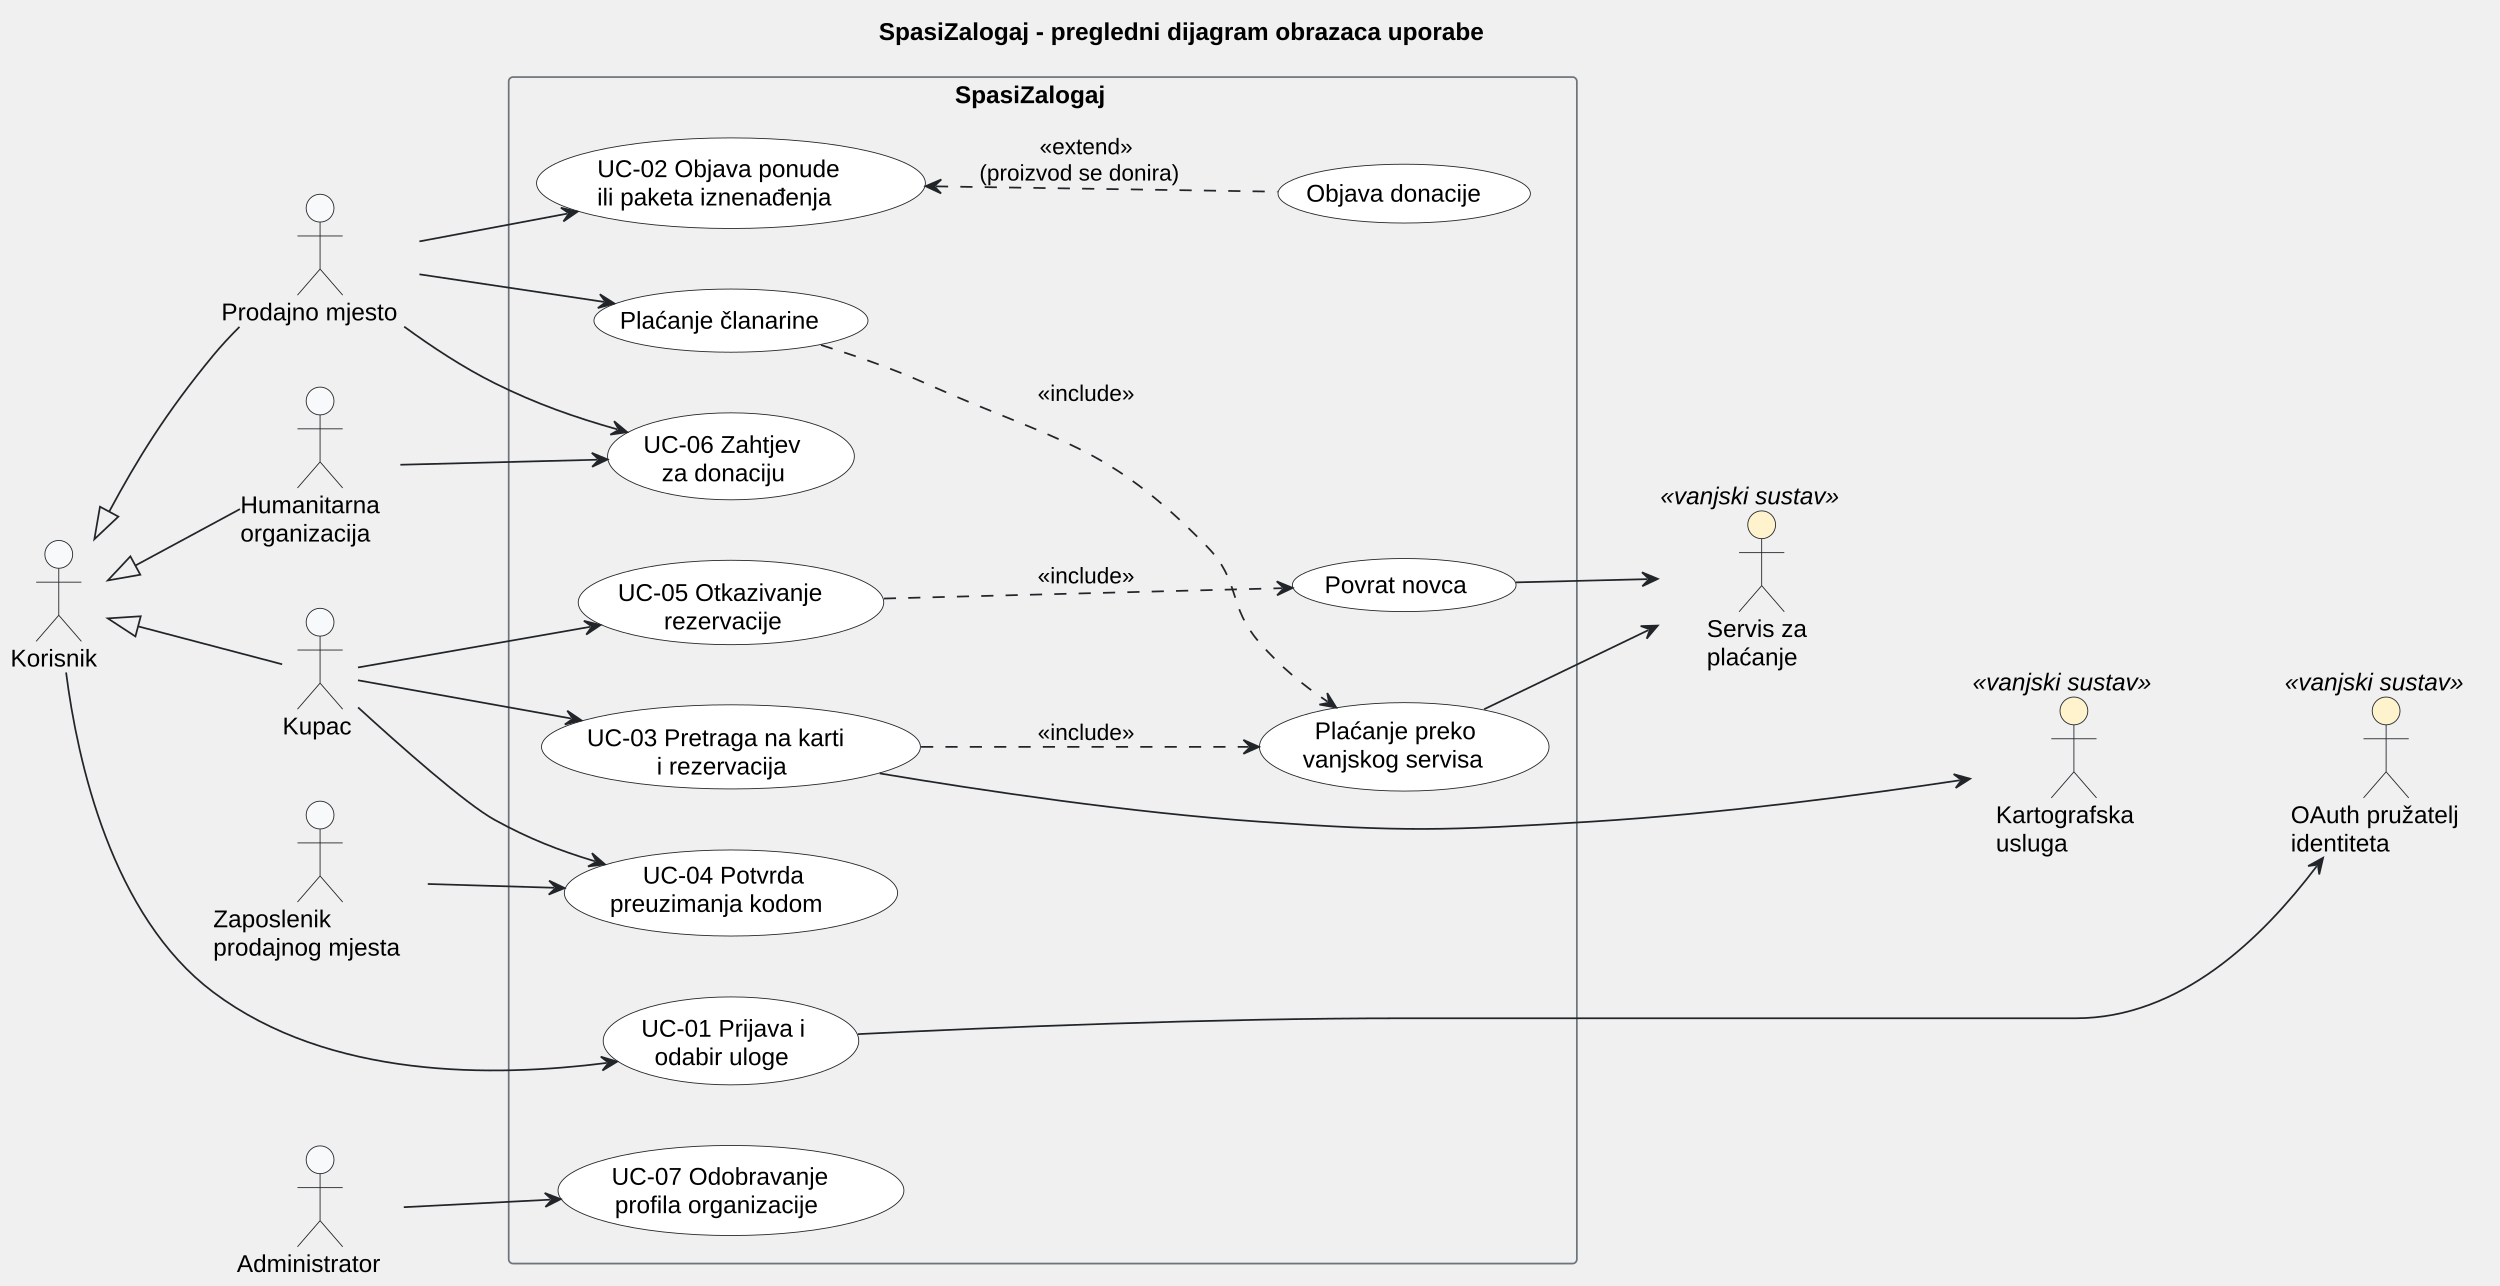
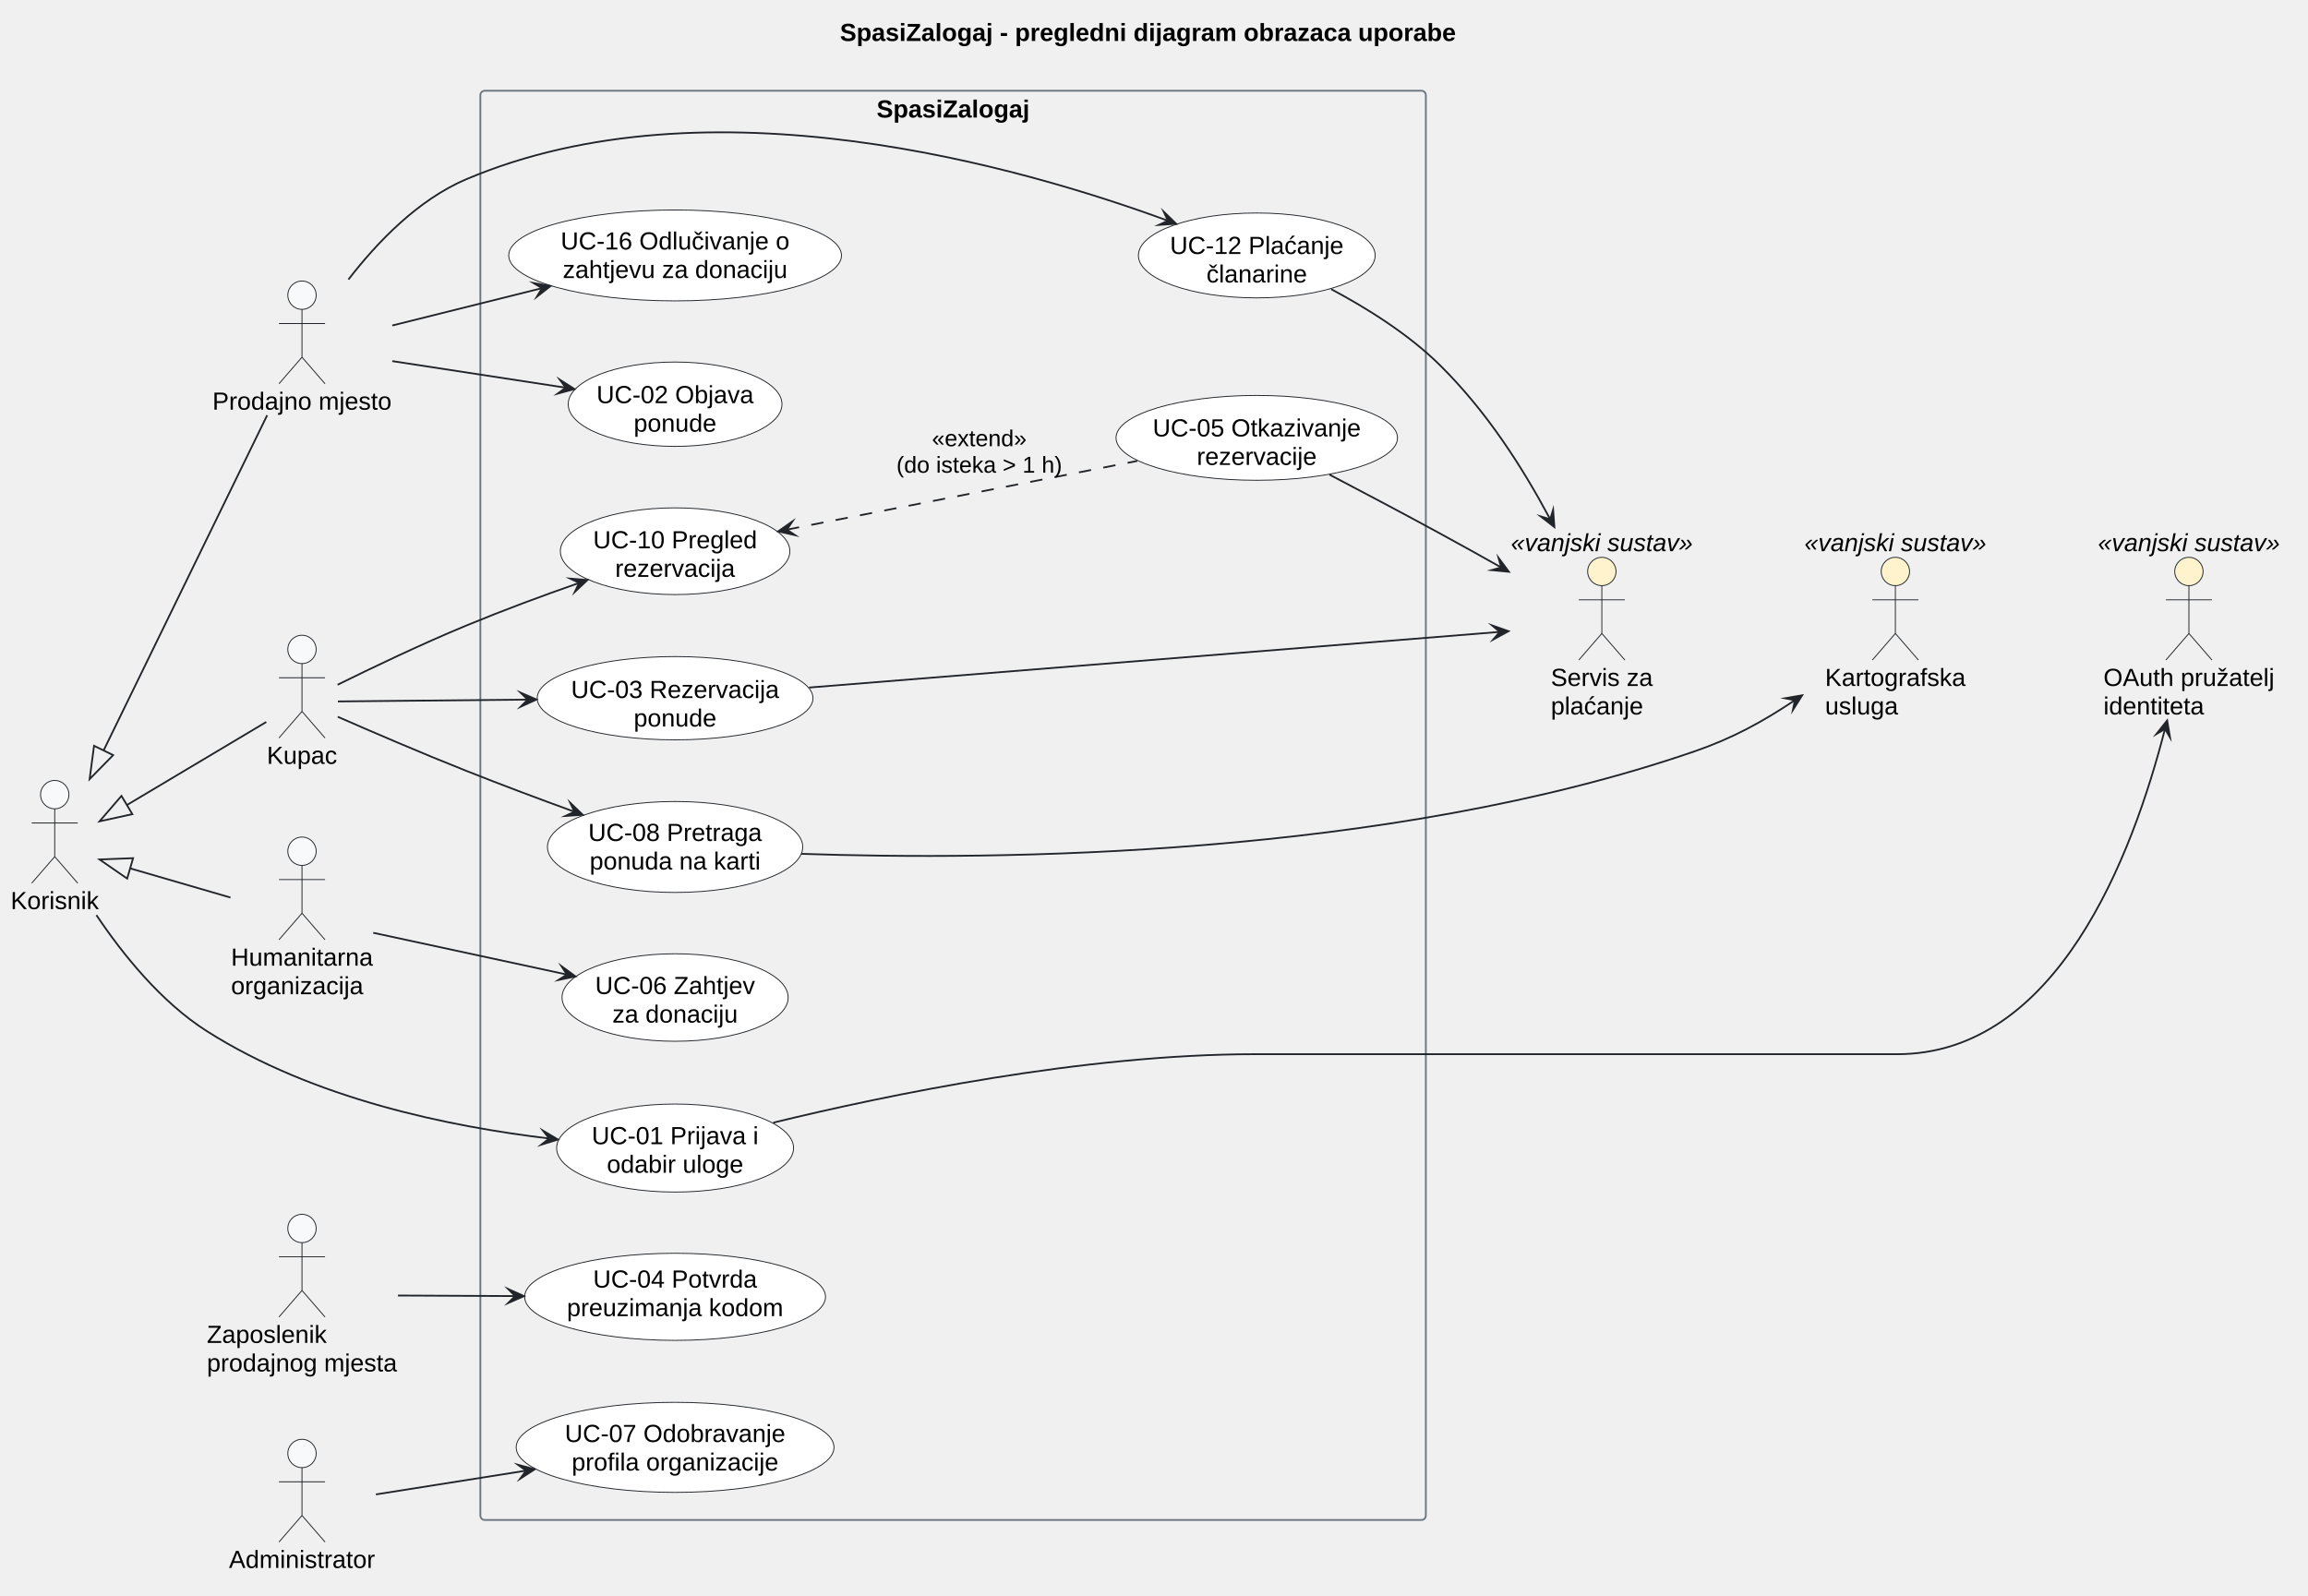
- <svg xmlns="http://www.w3.org/2000/svg" contentStyleType="text/css" data-diagram-type="DESCRIPTION" height="739px" preserveAspectRatio="none" style="width:1437px;height:739px;background:#FFFFFF;" version="1.1" viewBox="0 0 1437 739" width="1437px" zoomAndPan="magnify">
+ <svg xmlns="http://www.w3.org/2000/svg" version="1.1" data-diagram-type="DESCRIPTION" style="width:1303px;height:901px;background:#FFFFFF;" width="1303px" height="901px" viewBox="0 0 1303 901" zoomAndPan="magnify" preserveAspectRatio="none" contentStyleType="text/css">
  <defs />
-   <g>
-     <g class="title" data-source-line="13">
-       <text fill="#000000" font-family="Arial" font-size="14" font-weight="bold" lengthAdjust="spacing" textLength="413.506" x="505.134" y="22.995">SpasiZalogaj - pregledni dijagram obrazaca uporabe</text>
-     </g>
-     <g class="cluster" data-entity="SpasiZalogaj" data-source-line="44" data-uid="ent0014" id="cluster_SpasiZalogaj">
-       <rect fill="none" height="682" rx="2.5" ry="2.5" style="stroke:#6C757D;stroke-width:1;" width="613.98" x="292.4" y="44.297" />
-       <text fill="#000000" font-family="Arial" font-size="14" font-weight="bold" lengthAdjust="spacing" textLength="100.967" x="548.907" y="59.292">SpasiZalogaj</text>
-     </g>
-     <g class="entity" data-entity="UC01" data-source-line="45" data-uid="ent0015" id="entity_UC01">
-       <ellipse cx="420.159" cy="598.298" fill="#FFFFFF" rx="73.449" ry="25.272" style="stroke:#212529;stroke-width:0.5;" />
-       <text fill="#000000" font-family="Arial" font-size="14" lengthAdjust="spacing" textLength="103.1" x="368.609" y="595.915">UC-01 Prijava i</text>
-       <text fill="#000000" font-family="Arial" font-size="14" lengthAdjust="spacing" textLength="87.842" x="376.238" y="612.212">odabir uloge</text>
-     </g>
-     <g class="entity" data-entity="UCClan" data-source-line="47" data-uid="ent0016" id="entity_UCClan">
-       <ellipse cx="420.158" cy="184.3" fill="#FFFFFF" rx="78.768" ry="18.154" style="stroke:#212529;stroke-width:0.5;" />
-       <text fill="#000000" font-family="Arial" font-size="14" lengthAdjust="spacing" textLength="127.764" x="356.276" y="188.949">Plaćanje članarine</text>
-     </g>
-     <g class="entity" data-entity="UC02" data-source-line="48" data-uid="ent0017" id="entity_UC02">
-       <ellipse cx="420.163" cy="105.3" fill="#FFFFFF" rx="111.763" ry="26.043" style="stroke:#212529;stroke-width:0.5;" />
-       <text fill="#000000" font-family="Arial" font-size="14" lengthAdjust="spacing" textLength="153.727" x="343.3" y="101.794">UC-02 Objava ponude</text>
-       <text fill="#000000" font-family="Arial" font-size="14" lengthAdjust="spacing" textLength="153.843" x="343.241" y="118.091">ili paketa iznenađenja</text>
-     </g>
-     <g class="entity" data-entity="UCDonacija" data-source-line="49" data-uid="ent0018" id="entity_UCDonacija">
-       <ellipse cx="807.149" cy="111.293" fill="#FFFFFF" rx="72.529" ry="16.906" style="stroke:#212529;stroke-width:0.5;" />
-       <text fill="#000000" font-family="Arial" font-size="14" lengthAdjust="spacing" textLength="112.684" x="750.808" y="115.941">Objava donacije</text>
-     </g>
-     <g class="entity" data-entity="UC03" data-source-line="51" data-uid="ent0019" id="entity_UC03">
-       <ellipse cx="420.163" cy="429.299" fill="#FFFFFF" rx="108.912" ry="24.183" style="stroke:#212529;stroke-width:0.5;" />
-       <text fill="#000000" font-family="Arial" font-size="14" lengthAdjust="spacing" textLength="165.614" x="337.355" y="428.889">UC-03 Pretraga na karti</text>
-       <text fill="#000000" font-family="Arial" font-size="14" lengthAdjust="spacing" textLength="85.347" x="377.489" y="445.186">i rezervacija</text>
-     </g>
-     <g class="entity" data-entity="UCPlati" data-source-line="52" data-uid="ent0020" id="entity_UCPlati">
-       <ellipse cx="807.151" cy="429.296" fill="#FFFFFF" rx="83.231" ry="25.419" style="stroke:#212529;stroke-width:0.5;" />
-       <text fill="#000000" font-family="Arial" font-size="14" lengthAdjust="spacing" textLength="102.942" x="755.68" y="424.895">Plaćanje preko</text>
-       <text fill="#000000" font-family="Arial" font-size="14" lengthAdjust="spacing" textLength="116.642" x="748.83" y="441.192">vanjskog servisa</text>
-     </g>
-     <g class="entity" data-entity="UC04" data-source-line="54" data-uid="ent0021" id="entity_UC04">
-       <ellipse cx="420.162" cy="513.294" fill="#FFFFFF" rx="95.792" ry="24.737" style="stroke:#212529;stroke-width:0.5;" />
-       <text fill="#000000" font-family="Arial" font-size="14" lengthAdjust="spacing" textLength="101.343" x="369.49" y="507.881">UC-04 Potvrda</text>
-       <text fill="#000000" font-family="Arial" font-size="14" lengthAdjust="spacing" textLength="139.139" x="350.592" y="524.178">preuzimanja kodom</text>
-     </g>
-     <g class="entity" data-entity="UC05" data-source-line="55" data-uid="ent0022" id="entity_UC05">
-       <ellipse cx="420.165" cy="346.297" fill="#FFFFFF" rx="87.805" ry="24.26" style="stroke:#212529;stroke-width:0.5;" />
-       <text fill="#000000" font-family="Arial" font-size="14" lengthAdjust="spacing" textLength="130.013" x="355.158" y="345.441">UC-05 Otkazivanje</text>
-       <text fill="#000000" font-family="Arial" font-size="14" lengthAdjust="spacing" textLength="77.041" x="381.644" y="361.738">rezervacije</text>
-     </g>
-     <g class="entity" data-entity="UCPovrat" data-source-line="56" data-uid="ent0023" id="entity_UCPovrat">
-       <ellipse cx="807.147" cy="336.294" fill="#FFFFFF" rx="64.287" ry="15.257" style="stroke:#212529;stroke-width:0.5;" />
-       <text fill="#000000" font-family="Arial" font-size="14" lengthAdjust="spacing" textLength="91.567" x="761.363" y="340.943">Povrat novca</text>
-     </g>
-     <g class="entity" data-entity="UC06" data-source-line="58" data-uid="ent0024" id="entity_UC06">
-       <ellipse cx="420.159" cy="262.293" fill="#FFFFFF" rx="70.93" ry="24.996" style="stroke:#212529;stroke-width:0.5;" />
-       <text fill="#000000" font-family="Arial" font-size="14" lengthAdjust="spacing" textLength="100.659" x="369.83" y="260.317">UC-06 Zahtjev</text>
-       <text fill="#000000" font-family="Arial" font-size="14" lengthAdjust="spacing" textLength="79.632" x="380.344" y="276.614">za donaciju</text>
-     </g>
-     <g class="entity" data-entity="UC07" data-source-line="59" data-uid="ent0025" id="entity_UC07">
-       <ellipse cx="420.163" cy="684.299" fill="#FFFFFF" rx="99.413" ry="25.892" style="stroke:#212529;stroke-width:0.5;" />
-       <text fill="#000000" font-family="Arial" font-size="14" lengthAdjust="spacing" textLength="137.273" x="351.527" y="681.019">UC-07 Odobravanje</text>
-       <text fill="#000000" font-family="Arial" font-size="14" lengthAdjust="spacing" textLength="133.513" x="353.407" y="697.316">profila organizacije</text>
-     </g>
-     <g class="entity" data-entity="Korisnik" data-source-line="33" data-uid="ent0002" id="entity_Korisnik">
-       <ellipse cx="33.778" cy="318.647" fill="#F8F9FA" rx="8" ry="8" style="stroke:#212529;stroke-width:0.5;" />
-       <path d="M33.778,326.647 L33.778,353.647 M20.778,334.647 L46.778,334.647 M33.778,353.647 L20.778,368.647 M33.778,353.647 L46.778,368.647" fill="none" style="stroke:#212529;stroke-width:0.5;" />
-       <text fill="#000000" font-family="Arial" font-size="14" lengthAdjust="spacing" textLength="55.556" x="6" y="383.142">Korisnik</text>
-     </g>
-     <g class="entity" data-entity="Prodavac" data-source-line="34" data-uid="ent0003" id="entity_Prodavac">
-       <ellipse cx="183.978" cy="119.647" fill="#F8F9FA" rx="8" ry="8" style="stroke:#212529;stroke-width:0.5;" />
-       <path d="M183.978,127.647 L183.978,154.647 M170.978,135.647 L196.978,135.647 M183.978,154.647 L170.978,169.647 M183.978,154.647 L196.978,169.647" fill="none" style="stroke:#212529;stroke-width:0.5;" />
-       <text fill="#000000" font-family="Arial" font-size="14" lengthAdjust="spacing" textLength="113.497" x="127.23" y="184.142">Prodajno mjesto</text>
-     </g>
-     <g class="entity" data-entity="Kupac" data-source-line="35" data-uid="ent0004" id="entity_Kupac">
-       <ellipse cx="183.978" cy="357.647" fill="#F8F9FA" rx="8" ry="8" style="stroke:#212529;stroke-width:0.5;" />
-       <path d="M183.978,365.647 L183.978,392.647 M170.978,373.647 L196.978,373.647 M183.978,392.647 L170.978,407.647 M183.978,392.647 L196.978,407.647" fill="none" style="stroke:#212529;stroke-width:0.5;" />
-       <text fill="#000000" font-family="Arial" font-size="14" lengthAdjust="spacing" textLength="43.217" x="162.37" y="422.142">Kupac</text>
-     </g>
-     <g class="entity" data-entity="Zaposlenik" data-source-line="36" data-uid="ent0005" id="entity_Zaposlenik">
-       <ellipse cx="183.981" cy="468.497" fill="#F8F9FA" rx="8" ry="8" style="stroke:#212529;stroke-width:0.5;" />
-       <path d="M183.981,476.497 L183.981,503.497 M170.981,484.497 L196.981,484.497 M183.981,503.497 L170.981,518.497 M183.981,503.497 L196.981,518.497" fill="none" style="stroke:#212529;stroke-width:0.5;" />
-       <text fill="#000000" font-family="Arial" font-size="14" lengthAdjust="spacing" textLength="76.289" x="122.56" y="532.992">Zaposlenik</text>
-       <text fill="#000000" font-family="Arial" font-size="14" lengthAdjust="spacing" textLength="122.842" x="122.56" y="549.289">prodajnog mjesta</text>
-     </g>
-     <g class="entity" data-entity="Org" data-source-line="37" data-uid="ent0006" id="entity_Org">
-       <ellipse cx="183.978" cy="230.497" fill="#F8F9FA" rx="8" ry="8" style="stroke:#212529;stroke-width:0.5;" />
-       <path d="M183.978,238.497 L183.978,265.497 M170.978,246.497 L196.978,246.497 M183.978,265.497 L170.978,280.497 M183.978,265.497 L196.978,280.497" fill="none" style="stroke:#212529;stroke-width:0.5;" />
-       <text fill="#000000" font-family="Arial" font-size="14" lengthAdjust="spacing" textLength="91.656" x="138.15" y="294.992">Humanitarna</text>
-       <text fill="#000000" font-family="Arial" font-size="14" lengthAdjust="spacing" textLength="84.533" x="138.15" y="311.289">organizacija</text>
-     </g>
-     <g class="entity" data-entity="Admin" data-source-line="38" data-uid="ent0007" id="entity_Admin">
-       <ellipse cx="183.981" cy="666.647" fill="#F8F9FA" rx="8" ry="8" style="stroke:#212529;stroke-width:0.5;" />
-       <path d="M183.981,674.647 L183.981,701.647 M170.981,682.647 L196.981,682.647 M183.981,701.647 L170.981,716.647 M183.981,701.647 L196.981,716.647" fill="none" style="stroke:#212529;stroke-width:0.5;" />
-       <text fill="#000000" font-family="Arial" font-size="14" lengthAdjust="spacing" textLength="95.683" x="136.14" y="731.142">Administrator</text>
-     </g>
-     <g class="entity" data-entity="OAuth" data-source-line="62" data-uid="ent0026" id="entity_OAuth">
-       <ellipse cx="1371.542" cy="408.644" fill="#FFF3CD" rx="8" ry="8" style="stroke:#212529;stroke-width:0.5;" />
-       <path d="M1371.542,416.644 L1371.542,443.644 M1358.542,424.644 L1384.542,424.644 M1371.542,443.644 L1358.542,458.644 M1371.542,443.644 L1384.542,458.644" fill="none" style="stroke:#212529;stroke-width:0.5;" />
-       <text fill="#000000" font-family="Arial" font-size="14" lengthAdjust="spacing" textLength="109.607" x="1316.738" y="473.139">OAuth pružatelj</text>
-       <text fill="#000000" font-family="Arial" font-size="14" lengthAdjust="spacing" textLength="67.812" x="1316.738" y="489.436">identiteta</text>
-       <text fill="#000000" font-family="Arial" font-size="14" font-style="italic" lengthAdjust="spacing" textLength="116.464" x="1313.31" y="396.842">«vanjski sustav»</text>
-     </g>
-     <g class="entity" data-entity="Karta" data-source-line="63" data-uid="ent0027" id="entity_Karta">
-       <ellipse cx="1192.082" cy="408.644" fill="#FFF3CD" rx="8" ry="8" style="stroke:#212529;stroke-width:0.5;" />
-       <path d="M1192.082,416.644 L1192.082,443.644 M1179.082,424.644 L1205.082,424.644 M1192.082,443.644 L1179.082,458.644 M1192.082,443.644 L1205.082,458.644" fill="none" style="stroke:#212529;stroke-width:0.5;" />
-       <text fill="#000000" font-family="Arial" font-size="14" lengthAdjust="spacing" textLength="89.701" x="1147.231" y="473.139">Kartografska</text>
-       <text fill="#000000" font-family="Arial" font-size="14" lengthAdjust="spacing" textLength="46.395" x="1147.231" y="489.436">usluga</text>
-       <text fill="#000000" font-family="Arial" font-size="14" font-style="italic" lengthAdjust="spacing" textLength="116.464" x="1133.85" y="396.842">«vanjski sustav»</text>
-     </g>
-     <g class="entity" data-entity="Placanje" data-source-line="64" data-uid="ent0028" id="entity_Placanje">
-       <ellipse cx="1012.612" cy="301.644" fill="#FFF3CD" rx="8" ry="8" style="stroke:#212529;stroke-width:0.5;" />
-       <path d="M1012.612,309.644 L1012.612,336.644 M999.612,317.644 L1025.612,317.644 M1012.612,336.644 L999.612,351.644 M1012.612,336.644 L1025.612,351.644" fill="none" style="stroke:#212529;stroke-width:0.5;" />
-       <text fill="#000000" font-family="Arial" font-size="14" lengthAdjust="spacing" textLength="63.102" x="981.061" y="366.139">Servis za</text>
-       <text fill="#000000" font-family="Arial" font-size="14" lengthAdjust="spacing" textLength="59.008" x="981.061" y="382.436">plaćanje</text>
-       <text fill="#000000" font-family="Arial" font-size="14" font-style="italic" lengthAdjust="spacing" textLength="116.464" x="954.38" y="289.842">«vanjski sustav»</text>
-     </g>
-     <g class="link" data-entity-1="Korisnik" data-entity-2="Kupac" data-source-line="40" data-uid="lnk9" id="link_Korisnik_Kupac">
-       <path d="M79.367,360.029 C108.277,367.639 135.97,374.927 162.18,381.827" fill="none" id="Korisnik-backto-Kupac" style="stroke:#212529;stroke-width:1;" />
-       <polygon fill="none" points="61.96,355.447,77.84,365.831,80.894,354.227,61.96,355.447" style="stroke:#212529;stroke-width:1;" />
-     </g>
-     <g class="link" data-entity-1="Korisnik" data-entity-2="Prodavac" data-source-line="41" data-uid="lnk11" id="link_Korisnik_Prodavac">
-       <path d="M62.751,294.101 C78.981,263.901 95.26,237.377 122.56,204.297 C127.16,198.717 132.33,193.177 137.65,187.887" fill="none" id="Korisnik-backto-Prodavac" style="stroke:#212529;stroke-width:1;" />
-       <polygon fill="none" points="54.23,309.957,68.036,296.942,57.466,291.261,54.23,309.957" style="stroke:#212529;stroke-width:1;" />
-     </g>
-     <g class="link" data-entity-1="Korisnik" data-entity-2="Org" data-source-line="42" data-uid="lnk13" id="link_Korisnik_Org">
-       <path d="M77.798,325.074 C99.018,313.613 113.13,305.997 137.93,292.617" fill="none" id="Korisnik-backto-Org" style="stroke:#212529;stroke-width:1;" />
-       <polygon fill="none" points="61.96,333.627,80.649,330.353,74.947,319.794,61.96,333.627" style="stroke:#212529;stroke-width:1;" />
-     </g>
-     <g class="link" data-entity-1="Korisnik" data-entity-2="UC01" data-source-line="67" data-uid="lnk29" id="link_Korisnik_UC01">
-       <path d="M37.99,386.517 C44.5,437.487 64.07,526.367 122.56,570.297 C189.24,620.387 283.648,619.242 348.798,610.972" fill="none" id="Korisnik-to-UC01" style="stroke:#212529;stroke-width:1;" />
-       <polygon fill="#212529" points="354.75,610.217,345.318,607.382,349.79,610.846,346.325,615.318,354.75,610.217" style="stroke:#212529;stroke-width:1;" />
-     </g>
-     <g class="link" data-entity-1="UC01" data-entity-2="OAuth" data-source-line="68" data-uid="lnk30" id="link_UC01_OAuth">
-       <path d="M493.16,594.417 C570.48,590.587 696.98,585.297 806.15,585.297 C806.15,585.297 806.15,585.297 1193.08,585.297 C1253.09,585.297 1300.079,539.611 1331.709,497.821" fill="none" id="UC01-to-OAuth" style="stroke:#212529;stroke-width:1;" />
-       <polygon fill="#212529" points="1335.33,493.037,1326.709,497.799,1332.312,497.024,1333.088,502.627,1335.33,493.037" style="stroke:#212529;stroke-width:1;" />
-     </g>
-     <g class="link" data-entity-1="Prodavac" data-entity-2="UCClan" data-source-line="71" data-uid="lnk31" id="link_Prodavac_UCClan">
-       <path d="M241.07,157.677 C274.76,162.717 311.876,168.26 347.196,173.54" fill="none" id="Prodavac-to-UCClan" style="stroke:#212529;stroke-width:1;" />
-       <polygon fill="#212529" points="353.13,174.427,344.82,169.14,348.185,173.688,343.637,177.052,353.13,174.427" style="stroke:#212529;stroke-width:1;" />
-     </g>
-     <g class="link" data-entity-1="Prodavac" data-entity-2="UC02" data-source-line="72" data-uid="lnk32" id="link_Prodavac_UC02">
-       <path d="M241.07,138.757 C268.27,133.647 295.663,128.506 326.073,122.786" fill="none" id="Prodavac-to-UC02" style="stroke:#212529;stroke-width:1;" />
-       <polygon fill="#212529" points="331.97,121.677,322.386,119.409,327.056,122.601,323.865,127.272,331.97,121.677" style="stroke:#212529;stroke-width:1;" />
-     </g>
-     <g class="link" data-entity-1="UCClan" data-entity-2="UCPlati" data-source-line="73" data-uid="lnk33" id="link_UCClan_UCPlati">
-       <path d="M471.91,198.317 C491.05,204.247 512.81,211.767 531.92,220.297 C607.93,254.237 635.84,254.667 693.92,314.297 C713.35,334.247 705.56,348.357 723.92,369.297 C736.51,383.647 748.142,393.203 763.132,403.353" fill="none" id="UCClan-to-UCPlati" style="stroke:#212529;stroke-width:1;stroke-dasharray:7,7;" />
-       <polygon fill="#212529" points="768.1,406.717,762.89,398.359,763.96,403.913,758.405,404.983,768.1,406.717" style="stroke:#212529;stroke-width:1;" />
-       <text fill="#000000" font-family="Arial" font-size="13" lengthAdjust="spacing" textLength="63.007" x="596.42" y="230.464">«include»</text>
-     </g>
-     <g class="link" data-entity-1="UC02" data-entity-2="UCDonacija" data-source-line="74" data-uid="lnk34" id="link_UC02_UCDonacija">
-       <path d="M537.999,107.12 C603.089,108.13 677.46,109.287 734.31,110.177" fill="none" id="UC02-backto-UCDonacija" style="stroke:#212529;stroke-width:1;stroke-dasharray:7,7;" />
-       <polygon fill="#212529" points="532,107.027,540.937,111.166,536.999,107.105,541.061,103.167,532,107.027" style="stroke:#212529;stroke-width:1;" />
-       <text fill="#000000" font-family="Arial" font-size="13" lengthAdjust="spacing" textLength="61.185" x="597.543" y="88.654">«extend»</text>
-       <text fill="#000000" font-family="Arial" font-size="13" lengthAdjust="spacing" textLength="130.432" x="562.92" y="103.787">(proizvod se donira)</text>
-     </g>
-     <g class="link" data-entity-1="Kupac" data-entity-2="UC03" data-source-line="77" data-uid="lnk35" id="link_Kupac_UC03">
-       <path d="M205.76,391.027 C234.47,396.177 282.064,404.707 328.314,413.007" fill="none" id="Kupac-to-UC03" style="stroke:#212529;stroke-width:1;" />
-       <polygon fill="#212529" points="334.22,414.067,326.068,408.54,329.299,413.184,324.655,416.414,334.22,414.067" style="stroke:#212529;stroke-width:1;" />
-     </g>
-     <g class="link" data-entity-1="Kupac" data-entity-2="UC04" data-source-line="78" data-uid="lnk36" id="link_Kupac_UC04">
-       <path d="M205.82,406.627 C229.69,428.447 267.66,462.117 284.4,471.297 C303.95,482.027 320.887,488.689 341.997,495.079" fill="none" id="Kupac-to-UC04" style="stroke:#212529;stroke-width:1;" />
-       <polygon fill="#212529" points="347.74,496.817,340.285,490.381,342.954,495.368,337.967,498.038,347.74,496.817" style="stroke:#212529;stroke-width:1;" />
-     </g>
-     <g class="link" data-entity-1="Kupac" data-entity-2="UC05" data-source-line="79" data-uid="lnk37" id="link_Kupac_UC05">
-       <path d="M205.76,383.657 C236.77,378.227 290.77,368.771 339.25,360.291" fill="none" id="Kupac-to-UC05" style="stroke:#212529;stroke-width:1;" />
-       <polygon fill="#212529" points="345.16,359.257,335.605,356.867,340.235,360.118,336.984,364.748,345.16,359.257" style="stroke:#212529;stroke-width:1;" />
-     </g>
-     <g class="link" data-entity-1="UC03" data-entity-2="UCPlati" data-source-line="80" data-uid="lnk38" id="link_UC03_UCPlati">
-       <path d="M529.43,429.297 C591.03,429.297 660.98,429.297 717.71,429.297" fill="none" id="UC03-to-UCPlati" style="stroke:#212529;stroke-width:1;stroke-dasharray:7,7;" />
-       <polygon fill="#212529" points="723.71,429.297,714.71,425.297,718.71,429.297,714.71,433.297,723.71,429.297" style="stroke:#212529;stroke-width:1;" />
-       <text fill="#000000" font-family="Arial" font-size="13" lengthAdjust="spacing" textLength="63.007" x="596.42" y="425.364">«include»</text>
-     </g>
-     <g class="link" data-entity-1="UC03" data-entity-2="Karta" data-source-line="81" data-uid="lnk39" id="link_UC03_Karta">
-       <path d="M505.65,444.557 C566.18,454.687 649.78,467.057 723.92,472.297 C808.36,478.267 829.89,477.467 914.38,472.297 C989.99,467.667 1070.626,456.887 1126.506,448.507" fill="none" id="UC03-to-Karta" style="stroke:#212529;stroke-width:1;" />
-       <polygon fill="#212529" points="1132.44,447.617,1122.946,444.996,1127.495,448.358,1124.133,452.907,1132.44,447.617" style="stroke:#212529;stroke-width:1;" />
-     </g>
-     <g class="link" data-entity-1="UC05" data-entity-2="UCPovrat" data-source-line="82" data-uid="lnk40" id="link_UC05_UCPovrat">
-       <path d="M508.04,344.037 C579.45,342.187 672.952,339.752 736.972,338.092" fill="none" id="UC05-to-UCPovrat" style="stroke:#212529;stroke-width:1;stroke-dasharray:7,7;" />
-       <polygon fill="#212529" points="742.97,337.937,733.869,334.171,737.972,338.067,734.077,342.169,742.97,337.937" style="stroke:#212529;stroke-width:1;" />
-       <text fill="#000000" font-family="Arial" font-size="13" lengthAdjust="spacing" textLength="63.007" x="596.42" y="335.314">«include»</text>
-     </g>
-     <g class="link" data-entity-1="Zaposlenik" data-entity-2="UC04" data-source-line="83" data-uid="lnk41" id="link_Zaposlenik_UC04">
-       <path d="M245.89,508.117 C269.88,508.837 291.993,509.498 318.513,510.288" fill="none" id="Zaposlenik-to-UC04" style="stroke:#212529;stroke-width:1;" />
-       <polygon fill="#212529" points="324.51,510.467,315.633,506.201,319.512,510.318,315.395,514.197,324.51,510.467" style="stroke:#212529;stroke-width:1;" />
-     </g>
-     <g class="link" data-entity-1="UCPlati" data-entity-2="Placanje" data-source-line="86" data-uid="lnk42" id="link_UCPlati_Placanje">
-       <path d="M853.06,407.667 C882.43,393.517 915.704,377.49 947.504,362.18" fill="none" id="UCPlati-to-Placanje" style="stroke:#212529;stroke-width:1;" />
-       <polygon fill="#212529" points="952.91,359.577,943.066,359.877,948.405,361.746,946.536,367.085,952.91,359.577" style="stroke:#212529;stroke-width:1;" />
-     </g>
-     <g class="link" data-entity-1="UCPovrat" data-entity-2="Placanje" data-source-line="87" data-uid="lnk43" id="link_UCPovrat_Placanje">
-       <path d="M871.42,334.747 C897.43,334.107 921.382,333.515 946.902,332.885" fill="none" id="UCPovrat-to-Placanje" style="stroke:#212529;stroke-width:1;" />
-       <polygon fill="#212529" points="952.9,332.737,943.804,328.96,947.902,332.86,944.001,336.958,952.9,332.737" style="stroke:#212529;stroke-width:1;" />
-     </g>
-     <g class="link" data-entity-1="Org" data-entity-2="UC06" data-source-line="90" data-uid="lnk44" id="link_Org_UC06">
-       <path d="M230.13,267.137 C263.89,266.277 304.682,265.231 343.252,264.241" fill="none" id="Org-to-UC06" style="stroke:#212529;stroke-width:1;" />
-       <polygon fill="#212529" points="349.25,264.087,340.15,260.319,344.252,264.215,340.356,268.317,349.25,264.087" style="stroke:#212529;stroke-width:1;" />
-     </g>
-     <g class="link" data-entity-1="Prodavac" data-entity-2="UC06" data-source-line="91" data-uid="lnk45" id="link_Prodavac_UC06">
-       <path d="M232.33,187.767 C248.2,199.367 266.45,211.377 284.4,220.297 C308.32,232.187 330.527,239.924 354.777,246.784" fill="none" id="Prodavac-to-UC06" style="stroke:#212529;stroke-width:1;" />
-       <polygon fill="#212529" points="360.55,248.417,352.979,242.118,355.739,247.056,350.801,249.816,360.55,248.417" style="stroke:#212529;stroke-width:1;" />
-     </g>
-     <g class="link" data-entity-1="Admin" data-entity-2="UC07" data-source-line="92" data-uid="lnk46" id="link_Admin_UC07">
-       <path d="M232.09,693.887 C258,692.557 285.138,691.165 316.298,689.565" fill="none" id="Admin-to-UC07" style="stroke:#212529;stroke-width:1;" />
-       <polygon fill="#212529" points="322.29,689.257,313.097,685.724,317.297,689.513,313.507,693.713,322.29,689.257" style="stroke:#212529;stroke-width:1;" />
+   <g font-family="sans-serif" lengthAdjust="spacing">
+     <g class="title" data-source-line="14">
+       <text x="474.188" y="23.132" fill="#000" font-size="14" textLength="347.751" font-weight="700" font-family="Arial">SpasiZalogaj - pregledni dijagram obrazaca uporabe</text>
+     </g>
+     <g class="cluster" data-qualified-name="SpasiZalogaj.n.n" id="ent0013" data-source-line="47">
+       <rect x="271.19" y="51.229" width="533.78" height="807" fill="none" style="stroke:#6C757D;stroke-width:1;" rx="2.5" ry="2.5" />
+       <text x="494.901" y="66.36" fill="#000" font-size="14" textLength="86.358" font-weight="700" font-family="Arial">SpasiZalogaj</text>
+       <text x="536.135" y="82.459" fill="#000" font-size="14" font-weight="700" font-family="Arial"> </text>
+       <text x="536.135" y="98.558" fill="#000" font-size="14" font-weight="700" font-family="Arial"> </text>
+     </g>
+     <g class="entity" data-qualified-name="SpasiZalogaj.n.n.UC01" id="ent0014" data-source-line="48">
+       <ellipse cx="381.13" cy="648.227" rx="66.88" ry="24.848" fill="#FFF" style="stroke:#212529;stroke-width:0.5;" />
+       <text x="334.061" y="646.055" fill="#000" font-size="14" textLength="94.138" font-family="Arial">UC-01 Prijava i</text>
+       <text x="342.599" y="662.153" fill="#000" font-size="14" textLength="77.062" font-family="Arial">odabir uloge</text>
+     </g>
+     <g class="entity" data-qualified-name="SpasiZalogaj.n.n.UC02" id="ent0015" data-source-line="49">
+       <ellipse cx="381.128" cy="228.231" rx="60.338" ry="23.812" fill="#FFF" style="stroke:#212529;stroke-width:0.5;" />
+       <text x="336.776" y="227.639" fill="#000" font-size="14" textLength="88.703" font-family="Arial">UC-02 Objava</text>
+       <text x="357.769" y="243.738" fill="#000" font-size="14" textLength="46.717" font-family="Arial">ponude</text>
+     </g>
+     <g class="entity" data-qualified-name="SpasiZalogaj.n.n.UC12" id="ent0016" data-source-line="50">
+       <ellipse cx="709.524" cy="144.231" rx="66.834" ry="23.962" fill="#FFF" style="stroke:#212529;stroke-width:0.5;" />
+       <text x="660.5" y="143.404" fill="#000" font-size="14" textLength="98.048" font-family="Arial">UC-12 Plaćanje</text>
+       <text x="681.117" y="159.503" fill="#000" font-size="14" textLength="56.813" font-family="Arial">članarine</text>
+     </g>
+     <g class="entity" data-qualified-name="SpasiZalogaj.n.n.UC16" id="ent0017" data-source-line="51">
+       <ellipse cx="381.134" cy="144.225" rx="93.934" ry="25.666" fill="#FFF" style="stroke:#212529;stroke-width:0.5;" />
+       <text x="316.548" y="140.868" fill="#000" font-size="14" textLength="129.172" font-family="Arial">UC-16 Odlučivanje o</text>
+       <text x="317.704" y="156.966" fill="#000" font-size="14" textLength="126.861" font-family="Arial">zahtjevu za donaciju</text>
+     </g>
+     <g class="entity" data-qualified-name="SpasiZalogaj.n.n.UC06" id="ent0018" data-source-line="52">
+       <ellipse cx="381.132" cy="563.23" rx="63.832" ry="24.701" fill="#FFF" style="stroke:#212529;stroke-width:0.5;" />
+       <text x="336.005" y="561.276" fill="#000" font-size="14" textLength="90.255" font-family="Arial">UC-06 Zahtjev</text>
+       <text x="345.719" y="577.375" fill="#000" font-size="14" textLength="70.827" font-family="Arial">za donaciju</text>
+     </g>
+     <g class="entity" data-qualified-name="SpasiZalogaj.n.n.UC08" id="ent0019" data-source-line="53">
+       <ellipse cx="381.129" cy="478.228" rx="72.059" ry="25.679" fill="#FFF" style="stroke:#212529;stroke-width:0.5;" />
+       <text x="332.108" y="474.852" fill="#000" font-size="14" textLength="98.041" font-family="Arial">UC-08 Pretraga</text>
+       <text x="332.87" y="490.951" fill="#000" font-size="14" textLength="96.517" font-family="Arial">ponuda na karti</text>
+     </g>
+     <g class="entity" data-qualified-name="SpasiZalogaj.n.n.UC03" id="ent0020" data-source-line="54">
+       <ellipse cx="381.133" cy="394.23" rx="77.843" ry="23.511" fill="#FFF" style="stroke:#212529;stroke-width:0.5;" />
+       <text x="322.392" y="394.118" fill="#000" font-size="14" textLength="117.482" font-family="Arial">UC-03 Rezervacija</text>
+       <text x="357.774" y="410.217" fill="#000" font-size="14" textLength="46.717" font-family="Arial">ponude</text>
+     </g>
+     <g class="entity" data-qualified-name="SpasiZalogaj.n.n.UC10" id="ent0021" data-source-line="55">
+       <ellipse cx="381.134" cy="311.231" rx="64.784" ry="24.483" fill="#FFF" style="stroke:#212529;stroke-width:0.5;" />
+       <text x="334.834" y="309.605" fill="#000" font-size="14" textLength="92.6" font-family="Arial">UC-10 Pregled</text>
+       <text x="347.29" y="325.704" fill="#000" font-size="14" textLength="67.689" font-family="Arial">rezervacija</text>
+     </g>
+     <g class="entity" data-qualified-name="SpasiZalogaj.n.n.UC05" id="ent0022" data-source-line="56">
+       <ellipse cx="709.515" cy="247.231" rx="79.455" ry="23.952" fill="#FFF" style="stroke:#212529;stroke-width:0.5;" />
+       <text x="650.771" y="246.419" fill="#000" font-size="14" textLength="117.489" font-family="Arial">UC-05 Otkazivanje</text>
+       <text x="675.67" y="262.518" fill="#000" font-size="14" textLength="67.689" font-family="Arial">rezervacije</text>
+     </g>
+     <g class="entity" data-qualified-name="SpasiZalogaj.n.n.UC04" id="ent0023" data-source-line="57">
+       <ellipse cx="381.132" cy="732.228" rx="84.922" ry="24.59" fill="#FFF" style="stroke:#212529;stroke-width:0.5;" />
+       <text x="334.835" y="727.015" fill="#000" font-size="14" textLength="92.593" font-family="Arial">UC-04 Potvrda</text>
+       <text x="320.046" y="743.114" fill="#000" font-size="14" textLength="122.172" font-family="Arial">preuzimanja kodom</text>
+     </g>
+     <g class="entity" data-qualified-name="SpasiZalogaj.n.n.UC07" id="ent0024" data-source-line="58">
+       <ellipse cx="381.13" cy="817.224" rx="89.72" ry="25.425" fill="#FFF" style="stroke:#212529;stroke-width:0.5;" />
+       <text x="318.875" y="814.211" fill="#000" font-size="14" textLength="124.51" font-family="Arial">UC-07 Odobravanje</text>
+       <text x="322.764" y="830.31" fill="#000" font-size="14" textLength="116.73" font-family="Arial">profila organizacije</text>
+     </g>
+     <g class="entity" data-qualified-name="Korisnik" id="ent0001" data-source-line="34">
+       <ellipse cx="30.896" cy="448.679" rx="8" ry="8" fill="#F8F9FA" style="stroke:#212529;stroke-width:0.5;" />
+       <path d="M30.896,456.679 L30.896,483.679 M17.896,464.679 L43.896,464.679 M30.896,483.679 L17.896,498.679 M30.896,483.679 L43.896,498.679" style="stroke:#212529;stroke-width:0.5;" fill="none" />
+       <text x="6" y="513.31" fill="#000" font-size="14" textLength="49.793" font-family="Arial">Korisnik</text>
+     </g>
+     <g class="entity" data-qualified-name="Prodavac" id="ent0002" data-source-line="35">
+       <ellipse cx="170.493" cy="166.679" rx="8" ry="8" fill="#F8F9FA" style="stroke:#212529;stroke-width:0.5;" />
+       <path d="M170.493,174.679 L170.493,201.679 M157.493,182.679 L183.493,182.679 M170.493,201.679 L157.493,216.679 M170.493,201.679 L183.493,216.679" style="stroke:#212529;stroke-width:0.5;" fill="none" />
+       <text x="119.91" y="231.31" fill="#000" font-size="14" textLength="101.165" font-family="Arial">Prodajno mjesto</text>
+     </g>
+     <g class="entity" data-qualified-name="Kupac" id="ent0003" data-source-line="36">
+       <ellipse cx="170.488" cy="366.679" rx="8" ry="8" fill="#F8F9FA" style="stroke:#212529;stroke-width:0.5;" />
+       <path d="M170.488,374.679 L170.488,401.679 M157.488,382.679 L183.488,382.679 M170.488,401.679 L157.488,416.679 M170.488,401.679 L183.488,416.679" style="stroke:#212529;stroke-width:0.5;" fill="none" />
+       <text x="150.64" y="431.31" fill="#000" font-size="14" textLength="39.696" font-family="Arial">Kupac</text>
+     </g>
+     <g class="entity" data-qualified-name="Zaposlenik" id="ent0004" data-source-line="37">
+       <ellipse cx="170.49" cy="693.629" rx="8" ry="8" fill="#F8F9FA" style="stroke:#212529;stroke-width:0.5;" />
+       <path d="M170.49,701.629 L170.49,728.629 M157.49,709.629 L183.49,709.629 M170.49,728.629 L157.49,743.629 M170.49,728.629 L183.49,743.629" style="stroke:#212529;stroke-width:0.5;" fill="none" />
+       <text x="116.79" y="758.26" fill="#000" font-size="14" textLength="67.703" font-family="Arial">Zaposlenik</text>
+       <text x="116.79" y="774.359" fill="#000" font-size="14" textLength="107.399" font-family="Arial">prodajnog mjesta</text>
+     </g>
+     <g class="entity" data-qualified-name="Org" id="ent0005" data-source-line="38">
+       <ellipse cx="170.496" cy="480.629" rx="8" ry="8" fill="#F8F9FA" style="stroke:#212529;stroke-width:0.5;" />
+       <path d="M170.496,488.629 L170.496,515.629 M157.496,496.629 L183.496,496.629 M170.496,515.629 L157.496,530.629 M170.496,515.629 L183.496,530.629" style="stroke:#212529;stroke-width:0.5;" fill="none" />
+       <text x="130.42" y="545.26" fill="#000" font-size="14" textLength="80.151" font-family="Arial">Humanitarna</text>
+       <text x="130.42" y="561.359" fill="#000" font-size="14" textLength="74.71" font-family="Arial">organizacija</text>
+     </g>
+     <g class="entity" data-qualified-name="Admin" id="ent0006" data-source-line="39">
+       <ellipse cx="170.494" cy="820.679" rx="8" ry="8" fill="#F8F9FA" style="stroke:#212529;stroke-width:0.5;" />
+       <path d="M170.494,828.679 L170.494,855.679 M157.494,836.679 L183.494,836.679 M170.494,855.679 L157.494,870.679 M170.494,855.679 L183.494,870.679" style="stroke:#212529;stroke-width:0.5;" fill="none" />
+       <text x="129.26" y="885.31" fill="#000" font-size="14" textLength="82.469" font-family="Arial">Administrator</text>
+     </g>
+     <g class="entity" data-qualified-name="Placanje" id="ent0025" data-source-line="61">
+       <ellipse cx="904.328" cy="322.677" rx="8" ry="8" fill="#FFF3CD" style="stroke:#212529;stroke-width:0.5;" />
+       <path d="M904.328,330.677 L904.328,357.677 M891.328,338.677 L917.328,338.677 M904.328,357.677 L891.328,372.677 M904.328,357.677 L917.328,372.677" style="stroke:#212529;stroke-width:0.5;" fill="none" />
+       <text x="875.542" y="387.309" fill="#000" font-size="14" textLength="57.572" font-family="Arial">Servis za</text>
+       <text x="875.542" y="403.408" fill="#000" font-size="14" textLength="52.151" font-family="Arial">plaćanje</text>
+       <text x="852.97" y="311.21" fill="#000" font-size="14" textLength="102.717" font-style="italic" font-family="Arial">«vanjski sustav»</text>
+     </g>
+     <g class="entity" data-qualified-name="Karta" id="ent0026" data-source-line="62">
+       <ellipse cx="1070.048" cy="322.677" rx="8" ry="8" fill="#FFF3CD" style="stroke:#212529;stroke-width:0.5;" />
+       <path d="M1070.048,330.677 L1070.048,357.677 M1057.048,338.677 L1083.048,338.677 M1070.048,357.677 L1057.048,372.677 M1070.048,357.677 L1083.048,372.677" style="stroke:#212529;stroke-width:0.5;" fill="none" />
+       <text x="1030.362" y="387.309" fill="#000" font-size="14" textLength="79.372" font-family="Arial">Kartografska</text>
+       <text x="1030.362" y="403.408" fill="#000" font-size="14" textLength="41.255" font-family="Arial">usluga</text>
+       <text x="1018.69" y="311.21" fill="#000" font-size="14" textLength="102.717" font-style="italic" font-family="Arial">«vanjski sustav»</text>
+     </g>
+     <g class="entity" data-qualified-name="OAuth" id="ent0027" data-source-line="63">
+       <ellipse cx="1235.768" cy="322.677" rx="8" ry="8" fill="#FFF3CD" style="stroke:#212529;stroke-width:0.5;" />
+       <path d="M1235.768,330.677 L1235.768,357.677 M1222.768,338.677 L1248.768,338.677 M1235.768,357.677 L1222.768,372.677 M1235.768,357.677 L1248.768,372.677" style="stroke:#212529;stroke-width:0.5;" fill="none" />
+       <text x="1187.52" y="387.309" fill="#000" font-size="14" textLength="96.496" font-family="Arial">OAuth pružatelj</text>
+       <text x="1187.52" y="403.408" fill="#000" font-size="14" textLength="56.82" font-family="Arial">identiteta</text>
+       <text x="1184.41" y="311.21" fill="#000" font-size="14" textLength="102.717" font-style="italic" font-family="Arial">«vanjski sustav»</text>
+     </g>
+     <g class="link" data-entity-1="ent0001" data-entity-2="ent0003" id="lnk8" data-source-line="41" data-link-type="extension">
+       <path d="M71.643,454.544 C98.493,438.544 125.73,422.309 150.33,407.649" style="stroke:#212529;stroke-width:1;" fill="none" id="Korisnik-backto-Kupac" />
+       <polygon points="56.18,463.759,74.714,459.699,68.571,449.39,56.18,463.759" fill="none" style="stroke:#212529;stroke-width:1;stroke-linejoin:miter;stroke-miterlimit:10;" />
+     </g>
+     <g class="link" data-entity-1="ent0001" data-entity-2="ent0002" id="lnk10" data-source-line="42" data-link-type="extension">
+       <path d="M58.491,423.731 C84.791,369.811 124.55,288.339 150.83,234.469" style="stroke:#212529;stroke-width:1;" fill="none" id="Korisnik-backto-Prodavac" />
+       <polygon points="50.6,439.909,63.884,426.361,53.098,421.1,50.6,439.909" fill="none" style="stroke:#212529;stroke-width:1;stroke-linejoin:miter;stroke-miterlimit:10;" />
+     </g>
+     <g class="link" data-entity-1="ent0001" data-entity-2="ent0005" id="lnk12" data-source-line="43" data-link-type="extension">
+       <path d="M73.465,490.312 C93.905,496.252 106.26,499.849 130.1,506.779" style="stroke:#212529;stroke-width:1;" fill="none" id="Korisnik-backto-Org" />
+       <polygon points="56.18,485.289,71.791,496.073,75.139,484.55,56.18,485.289" fill="none" style="stroke:#212529;stroke-width:1;stroke-linejoin:miter;stroke-miterlimit:10;" />
+     </g>
+     <g class="link" data-entity-1="ent0001" data-entity-2="ent0014" id="lnk28" data-source-line="66" data-link-type="dependency">
+       <path d="M54.42,516.689 C69.39,539.009 91.02,565.859 116.79,582.229 C177.27,620.639 253.795,636.116 310.035,642.826" style="stroke:#212529;stroke-width:1;" fill="none" id="Korisnik-to-UC01" />
+       <polygon points="315,643.419,306.537,638.381,310.035,642.826,305.59,646.324,315,643.419" fill="#212529" style="stroke:#212529;stroke-width:1;stroke-linejoin:miter;stroke-miterlimit:10;" />
+     </g>
+     <g class="link" data-entity-1="ent0014" data-entity-2="ent0027" id="lnk29" data-source-line="67" data-link-type="dependency">
+       <path d="M436.55,633.889 C500.99,618.189 611.79,595.229 708.52,595.229 C708.52,595.229 708.52,595.229 1071.05,595.229 C1161.34,595.229 1203.889,483.252 1222.249,411.602" style="stroke:#212529;stroke-width:1;" fill="none" id="UC01-to-OAuth" />
+       <polygon points="1223.49,406.759,1217.381,414.484,1222.249,411.602,1225.131,416.47,1223.49,406.759" fill="#212529" style="stroke:#212529;stroke-width:1;stroke-linejoin:miter;stroke-miterlimit:10;" />
+     </g>
+     <g class="link" data-entity-1="ent0002" data-entity-2="ent0015" id="lnk30" data-source-line="70" data-link-type="dependency">
+       <path d="M221.47,203.899 C252.45,208.649 287.358,214.001 319.378,218.911" style="stroke:#212529;stroke-width:1;" fill="none" id="Prodavac-to-UC02" />
+       <polygon points="324.32,219.669,316.03,214.351,319.378,218.911,314.818,222.258,324.32,219.669" fill="#212529" style="stroke:#212529;stroke-width:1;stroke-linejoin:miter;stroke-miterlimit:10;" />
+     </g>
+     <g class="link" data-entity-1="ent0002" data-entity-2="ent0016" id="lnk31" data-source-line="71" data-link-type="dependency">
+       <path d="M196.71,157.819 C212.9,136.819 235.97,112.789 263.19,101.229 C400.1,43.099 576.686,94.275 659.336,124.625" style="stroke:#212529;stroke-width:1;" fill="none" id="Prodavac-to-UC12" />
+       <polygon points="664.03,126.349,656.96,119.491,659.336,124.625,654.203,127.001,664.03,126.349" fill="#212529" style="stroke:#212529;stroke-width:1;stroke-linejoin:miter;stroke-miterlimit:10;" />
+     </g>
+     <g class="link" data-entity-1="ent0016" data-entity-2="ent0025" id="lnk32" data-source-line="72" data-link-type="dependency">
+       <path d="M751.53,163.269 C771.62,173.959 795.24,188.679 812.97,206.229 C839.56,232.549 859.431,263.74 875.191,293.2" style="stroke:#212529;stroke-width:1;" fill="none" id="UC12-to-Placanje" />
+       <polygon points="877.55,297.609,876.832,287.786,875.191,293.2,869.778,291.56,877.55,297.609" fill="#212529" style="stroke:#212529;stroke-width:1;stroke-linejoin:miter;stroke-miterlimit:10;" />
+     </g>
+     <g class="link" data-entity-1="ent0002" data-entity-2="ent0017" id="lnk33" data-source-line="73" data-link-type="dependency">
+       <path d="M221.47,183.779 C248.23,177.109 276.758,169.987 305.988,162.707" style="stroke:#212529;stroke-width:1;" fill="none" id="Prodavac-to-UC16" />
+       <polygon points="310.84,161.499,301.14,159.792,305.988,162.707,303.073,167.555,310.84,161.499" fill="#212529" style="stroke:#212529;stroke-width:1;stroke-linejoin:miter;stroke-miterlimit:10;" />
+     </g>
+     <g class="link" data-entity-1="ent0005" data-entity-2="ent0018" id="lnk34" data-source-line="76" data-link-type="dependency">
+       <path d="M210.74,526.689 C242.96,533.649 284.092,542.515 320.032,550.265" style="stroke:#212529;stroke-width:1;" fill="none" id="Org-to-UC06" />
+       <polygon points="324.92,551.319,316.965,545.511,320.032,550.265,315.279,553.332,324.92,551.319" fill="#212529" style="stroke:#212529;stroke-width:1;stroke-linejoin:miter;stroke-miterlimit:10;" />
+     </g>
+     <g class="link" data-entity-1="ent0003" data-entity-2="ent0019" id="lnk35" data-source-line="79" data-link-type="dependency">
+       <path d="M190.7,404.729 C209.17,412.819 237.94,425.229 263.19,435.229 C284.61,443.719 303.741,450.87 324.281,458.34" style="stroke:#212529;stroke-width:1;" fill="none" id="Kupac-to-UC08" />
+       <polygon points="328.98,460.049,321.889,453.213,324.281,458.34,319.155,460.732,328.98,460.049" fill="#212529" style="stroke:#212529;stroke-width:1;stroke-linejoin:miter;stroke-miterlimit:10;" />
+     </g>
+     <g class="link" data-entity-1="ent0019" data-entity-2="ent0026" id="lnk36" data-source-line="80" data-link-type="dependency">
+       <path d="M452.45,482.099 C563.03,485.899 782.87,484.119 956.69,424.229 C977.94,416.909 995.056,407.582 1013.296,395.362" style="stroke:#212529;stroke-width:1;" fill="none" id="UC08-to-Karta" />
+       <polygon points="1017.45,392.579,1007.747,394.265,1013.296,395.362,1012.199,400.911,1017.45,392.579" fill="#212529" style="stroke:#212529;stroke-width:1;stroke-linejoin:miter;stroke-miterlimit:10;" />
+     </g>
+     <g class="link" data-entity-1="ent0003" data-entity-2="ent0020" id="lnk37" data-source-line="81" data-link-type="dependency">
+       <path d="M190.75,396.049 C216.17,395.799 257.44,395.407 297.88,395.017" style="stroke:#212529;stroke-width:1;" fill="none" id="Kupac-to-UC03" />
+       <polygon points="302.88,394.969,293.842,391.056,297.88,395.017,293.919,399.055,302.88,394.969" fill="#212529" style="stroke:#212529;stroke-width:1;stroke-linejoin:miter;stroke-miterlimit:10;" />
+     </g>
+     <g class="link" data-entity-1="ent0020" data-entity-2="ent0025" id="lnk38" data-source-line="82" data-link-type="dependency">
+       <path d="M456.8,388.209 C564.05,379.569 753.956,364.271 846.676,356.791" style="stroke:#212529;stroke-width:1;" fill="none" id="UC03-to-Placanje" />
+       <polygon points="851.66,356.389,842.367,353.125,846.676,356.791,843.011,361.099,851.66,356.389" fill="#212529" style="stroke:#212529;stroke-width:1;stroke-linejoin:miter;stroke-miterlimit:10;" />
+     </g>
+     <g class="link" data-entity-1="ent0003" data-entity-2="ent0021" id="lnk39" data-source-line="83" data-link-type="dependency">
+       <path d="M190.58,386.639 C208.97,377.549 237.68,363.769 263.19,353.229 C285.42,344.049 305.75,336.548 326.95,329.138" style="stroke:#212529;stroke-width:1;" fill="none" id="Kupac-to-UC10" />
+       <polygon points="331.67,327.489,321.854,326.682,326.95,329.138,324.494,334.234,331.67,327.489" fill="#212529" style="stroke:#212529;stroke-width:1;stroke-linejoin:miter;stroke-miterlimit:10;" />
+     </g>
+     <g class="link" data-entity-1="ent0021" data-entity-2="ent0022" id="lnk40" data-source-line="84" data-link-type="dependency">
+       <path d="M444.257,299.046 C500.847,287.946 582.47,271.949 642.06,260.259" style="stroke:#212529;stroke-width:1;stroke-dasharray:7,7;" fill="none" id="UC10-backto-UC05" />
+       <polygon points="439.35,300.009,448.952,302.202,444.257,299.046,447.412,294.351,439.35,300.009" fill="#212529" style="stroke:#212529;stroke-width:1;stroke-linejoin:miter;stroke-miterlimit:10;" />
+       <text x="526.103" y="251.952" fill="#000" font-size="13" textLength="53.492" font-family="Arial">«extend»</text>
+       <text x="506.06" y="266.901" fill="#000" font-size="13" textLength="93.577" font-family="Arial">(do isteka &gt; 1 h)</text>
+     </g>
+     <g class="link" data-entity-1="ent0022" data-entity-2="ent0025" id="lnk41" data-source-line="85" data-link-type="dependency">
+       <path d="M750.56,267.989 C769.54,277.929 792.5,290.059 812.97,301.229 C825.62,308.129 834.835,313.243 847.515,320.393" style="stroke:#212529;stroke-width:1;" fill="none" id="UC05-to-Placanje" />
+       <polygon points="851.87,322.849,845.995,314.944,847.515,320.393,842.066,321.912,851.87,322.849" fill="#212529" style="stroke:#212529;stroke-width:1;stroke-linejoin:miter;stroke-miterlimit:10;" />
+     </g>
+     <g class="link" data-entity-1="ent0004" data-entity-2="ent0023" id="lnk42" data-source-line="86" data-link-type="dependency">
+       <path d="M224.68,731.489 C246.29,731.589 266.79,731.684 290.82,731.804" style="stroke:#212529;stroke-width:1;" fill="none" id="Zaposlenik-to-UC04" />
+       <polygon points="295.82,731.829,286.84,727.784,290.82,731.804,286.8,735.784,295.82,731.829" fill="#212529" style="stroke:#212529;stroke-width:1;stroke-linejoin:miter;stroke-miterlimit:10;" />
+     </g>
+     <g class="link" data-entity-1="ent0006" data-entity-2="ent0024" id="lnk43" data-source-line="89" data-link-type="dependency">
+       <path d="M212.21,843.789 C237.71,839.759 266.462,835.21 296.972,830.38" style="stroke:#212529;stroke-width:1;" fill="none" id="Admin-to-UC07" />
+       <polygon points="301.91,829.599,292.395,827.055,296.972,830.38,293.646,834.957,301.91,829.599" fill="#212529" style="stroke:#212529;stroke-width:1;stroke-linejoin:miter;stroke-miterlimit:10;" />
    </g>
  </g>
</svg>
